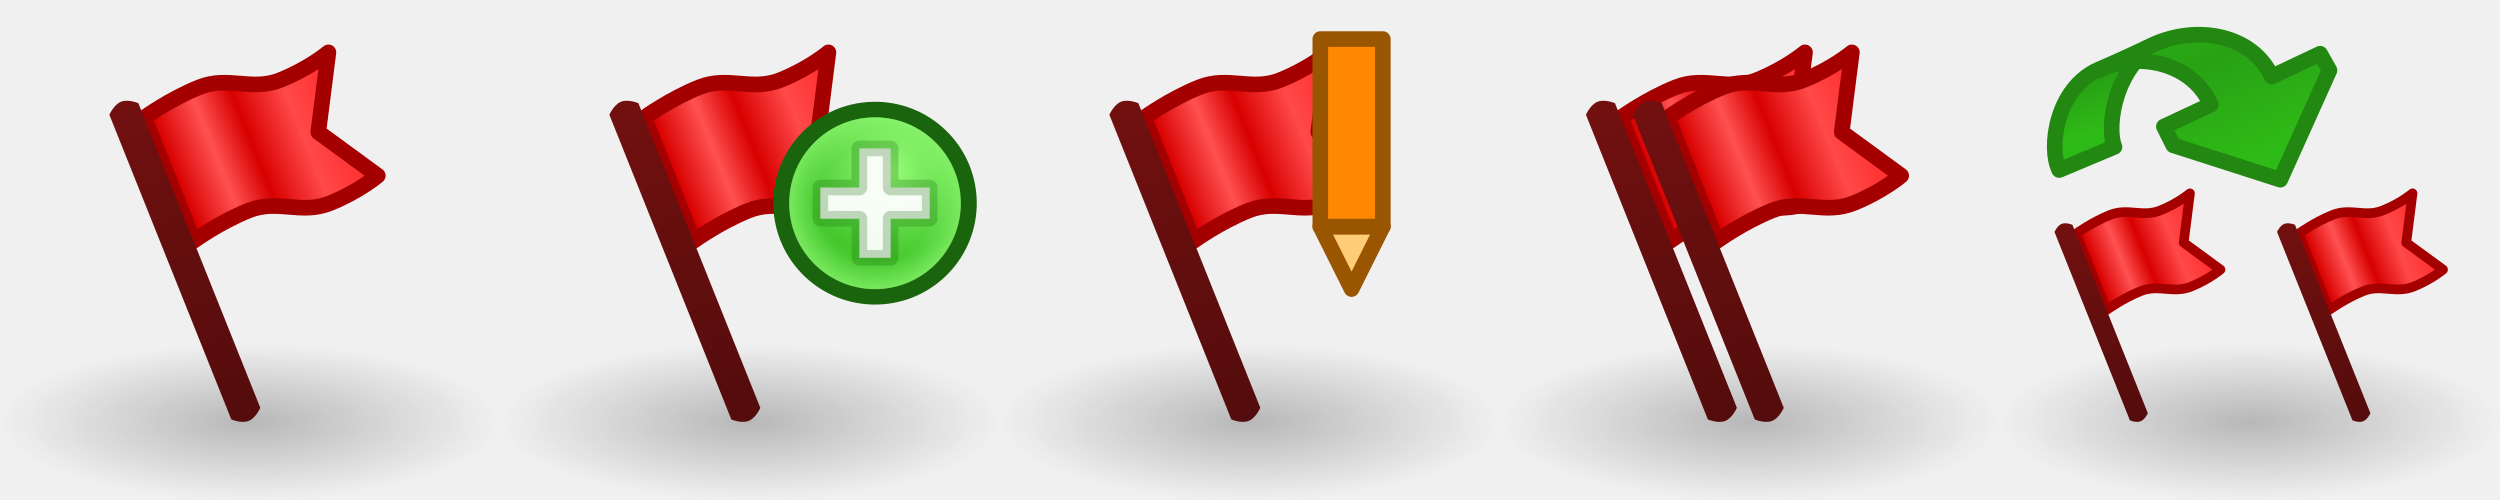
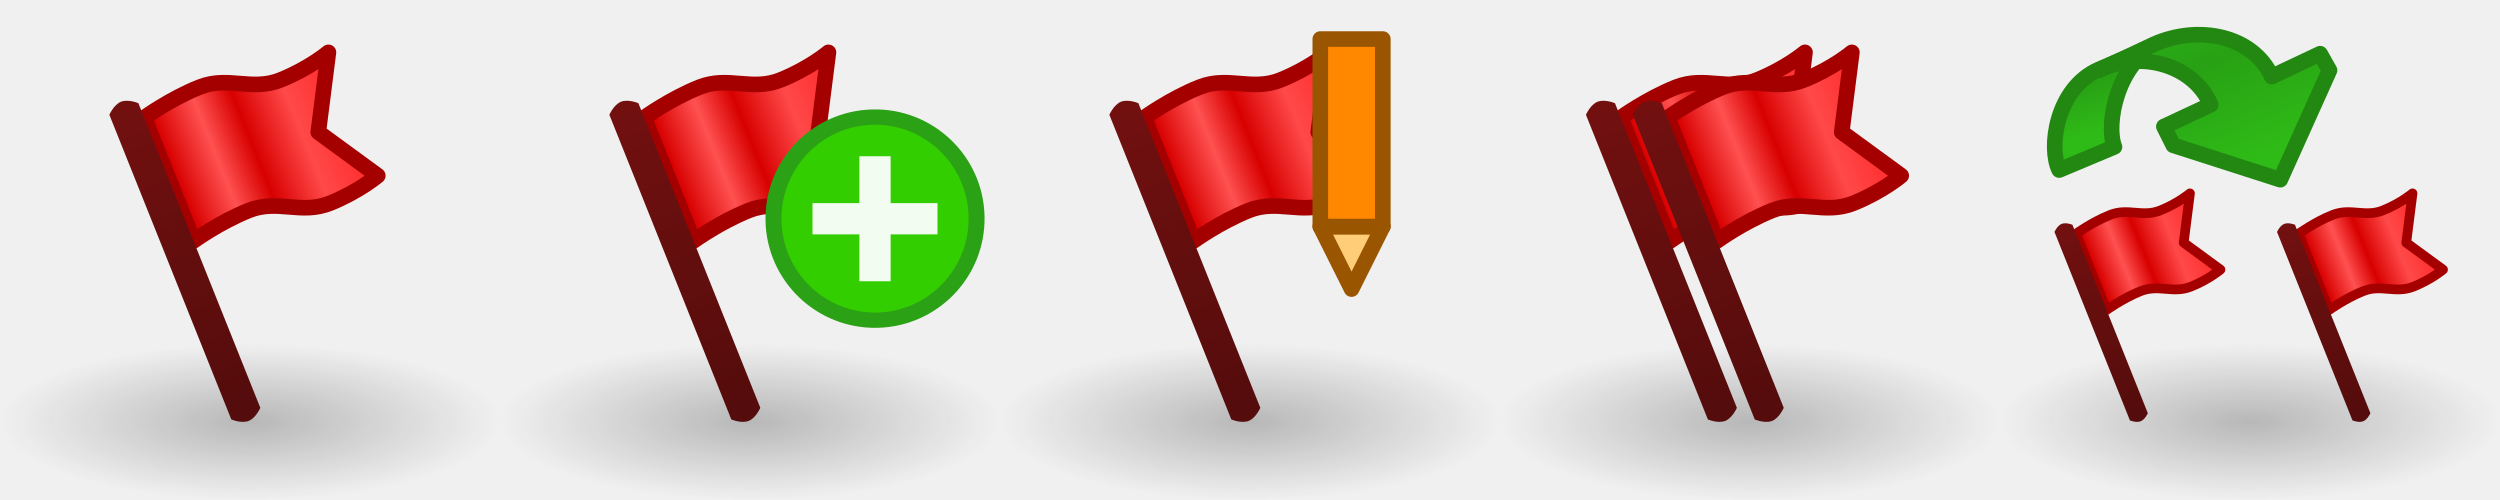
<svg xmlns="http://www.w3.org/2000/svg" xmlns:xlink="http://www.w3.org/1999/xlink" version="1.1" width="160" height="32" id="svg5060">
  <defs id="defs5062">
    <linearGradient id="linearGradient3592-9-7">
      <stop id="stop3594-6-0" style="stop-color:#777777;stop-opacity:0.467" offset="0" />
      <stop id="stop3596-3-4" style="stop-color:#777777;stop-opacity:0" offset="1" />
    </linearGradient>
    <linearGradient id="linearGradient5565-3">
      <stop id="stop5567-0" style="stop-color:#ff2929;stop-opacity:1" offset="0" />
      <stop id="stop5569-1" style="stop-color:#ff4949;stop-opacity:1" offset="0.292" />
      <stop id="stop5571-6" style="stop-color:#d80000;stop-opacity:1" offset="0.56" />
      <stop id="stop5573-8" style="stop-color:#ff5151;stop-opacity:1" offset="0.76" />
      <stop id="stop5575-8" style="stop-color:#d80000;stop-opacity:1" offset="1" />
    </linearGradient>
    <linearGradient id="linearGradient5057-0">
      <stop id="stop5059-0" style="stop-color:#721010;stop-opacity:1" offset="0" />
      <stop id="stop5061-8" style="stop-color:#540c0c;stop-opacity:1" offset="1" />
-     </linearGradient>
-     <radialGradient cx="2873.21" cy="11.074" r="6.25" fx="2873.21" fy="11.074" id="radialGradient4731" xlink:href="#linearGradient5195-0-6" gradientUnits="userSpaceOnUse" gradientTransform="matrix(0.8447221,-1.3923892e-6,1.3343892e-6,0.8814524,446.1461,1.239711)" />
-     <linearGradient id="linearGradient5195-0-6">
-       <stop id="stop5197-6-6" style="stop-color:#9bff7e;stop-opacity:1" offset="0" />
-       <stop id="stop5199-2-2-3" style="stop-color:#2fba18;stop-opacity:1" offset="1" />
-     </linearGradient>
-     <radialGradient cx="2889" cy="5.5" r="5.5" fx="2889" fy="5.5" id="radialGradient4733" xlink:href="#linearGradient4073-7" gradientUnits="userSpaceOnUse" />
-     <linearGradient id="linearGradient4073-7">
-       <stop id="stop4075-8" style="stop-color:#9bff7e;stop-opacity:0" offset="0" />
-       <stop id="stop4081-9" style="stop-color:#9bff7e;stop-opacity:0.224" offset="0.676" />
-       <stop id="stop4077-81" style="stop-color:#9bff7e;stop-opacity:0.677" offset="1" />
    </linearGradient>
    <radialGradient cx="16" cy="27" r="16" fx="16" fy="27" id="radialGradient3026" xlink:href="#linearGradient3592-9-7" gradientUnits="userSpaceOnUse" gradientTransform="matrix(1,0,0,0.3125,2210,1038.925)" />
    <linearGradient x1="2202" y1="1068.362" x2="2190" y2="1068.362" id="linearGradient3028" xlink:href="#linearGradient5565-3" gradientUnits="userSpaceOnUse" />
    <linearGradient x1="2188.5" y1="43.5" x2="2188.5" y2="64.5" id="linearGradient3030" xlink:href="#linearGradient5057-0" gradientUnits="userSpaceOnUse" />
    <linearGradient x1="1501" y1="5" x2="1503" y2="11" id="linearGradient11472" xlink:href="#linearGradient6008" gradientUnits="userSpaceOnUse" gradientTransform="translate(1.1345935e-4,1020.562)" />
    <linearGradient id="linearGradient6008">
      <stop id="stop6010" style="stop-color:#2fba18;stop-opacity:1" offset="0" />
      <stop id="stop6120" style="stop-color:#28a114;stop-opacity:1" offset="0.5" />
      <stop id="stop6012" style="stop-color:#2fbb17;stop-opacity:1" offset="1" />
    </linearGradient>
    <linearGradient x1="1498.807" y1="4.216" x2="1504" y2="17" id="linearGradient5202" xlink:href="#linearGradient6008" gradientUnits="userSpaceOnUse" gradientTransform="translate(-3.2806452e-6,1020.562)" />
    <radialGradient cx="16" cy="27" r="16" fx="16" fy="27" id="radialGradient5241" xlink:href="#linearGradient3592-9-7" gradientUnits="userSpaceOnUse" gradientTransform="matrix(1,0,0,0.3125,95.9998,1038.925)" />
  </defs>
  <g transform="translate(0,-1020.362)" id="layer1">
    <g transform="translate(-2210,1.7382813e-5)" id="g5463">
      <rect width="32" height="10" x="2210" y="1042.362" id="use5174" style="fill:url(#radialGradient3026);fill-opacity:1;fill-rule:evenodd;stroke:none" />
      <g transform="matrix(0.9283955,-0.3715935,0.3715935,0.9283955,-209.1896,852.8853)" id="use5456">
        <path d="m 2189.5,1073.362 c 0,0 2,-0.5 4,-0.5 2,0 3,1.5 5,1.5 2,0 3.5,-0.5 3.5,-0.5 l -2.5,-4 2.5,-4.5 c 0,0 -1.5,0.5 -3.5,0.5 -2,0 -3,-1.5 -5,-1.5 -2,0 -4,0.5 -4,0.5 z" id="path5882" style="fill:url(#linearGradient3028);fill-opacity:1;stroke:#a40000;stroke-width:1px;stroke-linecap:round;stroke-linejoin:round;stroke-opacity:1" />
        <path d="m 2187.5,43.5 c 0,0 0.5,-0.5 1,-0.5 0.5,0 1,0.5 1,0.5 l 0,21 c 0,0 -0.5,0.5 -1,0.5 -0.5,0 -1,-0.5 -1,-0.5 z" transform="translate(0,1020.362)" id="path5884" style="fill:url(#linearGradient3030);fill-opacity:1;stroke:none" />
      </g>
    </g>
    <rect width="32" height="10" x="96" y="1042.362" id="use5351" style="fill:url(#radialGradient5241);fill-opacity:1;fill-rule:evenodd;stroke:none" />
    <use transform="translate(-2115.5,1.7382813e-5)" id="use5459" x="0" y="0" width="3168" height="32" xlink:href="#use5456" />
    <use transform="translate(3,0)" id="use5461" x="0" y="0" width="3168" height="32" xlink:href="#use5459" />
    <use transform="translate(32,0)" id="use6306" x="0" y="0" width="128" height="32" xlink:href="#g5463" />
    <use transform="translate(32,0)" id="use6308" x="0" y="0" width="128" height="32" xlink:href="#use6306" />
    <g transform="translate(-68,0)" id="g6242">
      <path d="m 152.5,1034.862 2,4 2,-4 z" id="path3966-4-44" style="fill:#ffcc77;fill-opacity:1;stroke:#995500;stroke-width:1px;stroke-linecap:butt;stroke-linejoin:round;stroke-opacity:1" />
      <path d="m 152.5,1022.862 4,0 0,12 -4,0 z" id="path3158-9-6-5" style="fill:#ff8800;fill-opacity:1;stroke:#995500;stroke-width:1px;stroke-linecap:round;stroke-linejoin:round;stroke-opacity:1" />
    </g>
-     <g transform="translate(-2827.5,19.49995)" id="g5344">
-       <path d="m 2877.999,12.878 a 5.75,6 0 1 1 -5e-4,-0.023" transform="matrix(1.041751,0,0,0.9983485,-108.6679,1000.884)" id="path5322" style="fill:url(#radialGradient4731);fill-opacity:1;stroke:#19640c;stroke-width:1;stroke-linecap:round;stroke-linejoin:round;stroke-miterlimit:4;stroke-opacity:1;stroke-dasharray:none" />
-       <path d="m 2894.499,5.389 a 5.5,5.5 0 1 1 -5e-4,-0.021" transform="translate(-5.5,1008.362)" id="path5334" style="fill:url(#radialGradient4733);fill-opacity:1;stroke:none" />
-       <path d="m 2880,1014.862 0,-2 2.5,0 0,-2.5 2,0 0,2.5 2.5,0 0,2 -2.5,0 0,2.5 -2,0 0,-2.5 z" id="path5290" style="fill:#ffffff;fill-opacity:0.941;stroke:#19640c;stroke-width:1px;stroke-linecap:round;stroke-linejoin:round;stroke-opacity:0.251" />
-     </g>
    <use transform="translate(32,0)" id="use5243" x="0" y="0" width="160" height="32" xlink:href="#use5351" />
    <use transform="matrix(0.6184612,0,0,0.6184612,68.71322,399.6093)" id="use3032" x="0" y="0" width="3168" height="32" xlink:href="#use5459" />
    <g transform="translate(-1376.212,-0.3)" id="use6093">
      <path d="m 1510.563,1025.093 c -2.78,1.201 -3.266,5.063 -2.562,6.45 l 3.537,-1.482 c -0.575,-1.415 0.158,-5.461 2.922,-6.66 z" id="path11467" style="fill:url(#linearGradient11472);fill-opacity:1;stroke:#228811;stroke-width:1;stroke-linecap:round;stroke-linejoin:round;stroke-miterlimit:4;stroke-opacity:1;stroke-dasharray:none;stroke-dashoffset:0" />
      <path d="m 1517.7,1027.362 -3,1.4 0.6,1.2 6.85,2.2 3.15,-7 -0.6,-1.062 -3.1,1.463 c -1.2,-2.643 -4.696,-3.336 -7.556,-2.058 l -3.481,1.652 c 2.547,-1.271 5.997,-0.426 7.138,2.206 z" id="path11469" style="fill:url(#linearGradient5202);fill-opacity:1;stroke:#228811;stroke-width:1;stroke-linecap:round;stroke-linejoin:round;stroke-miterlimit:4;stroke-opacity:1;stroke-dasharray:none;stroke-dashoffset:0" />
    </g>
    <use transform="translate(14.24398,0)" id="use5245" x="0" y="0" width="160" height="32" xlink:href="#use3032" />
+     <g transform="translate(-19.99987,1.000113)" id="g6634">
+       <path d="m 2878.488,12.868 a 6.239,6.511 0 1 1 -5e-4,-0.025" transform="matrix(1.041751,0,0,0.9983485,-2916.168,1020.384)" id="path6624" style="fill:#33ce00;fill-opacity:1;stroke:#2ba115;stroke-width:0.981;stroke-linecap:round;stroke-linejoin:round;stroke-miterlimit:4;stroke-opacity:1;stroke-dasharray:none" />
+       <path d="m 72,1034.362 0,-2 3,0 0,-3 2,0 0,3 3,0 0,2 -3,0 0,3 -2,0 0,-3 z" id="path6628" style="fill:#ffffff;fill-opacity:0.941;stroke:none" />
+     </g>
  </g>
</svg>
